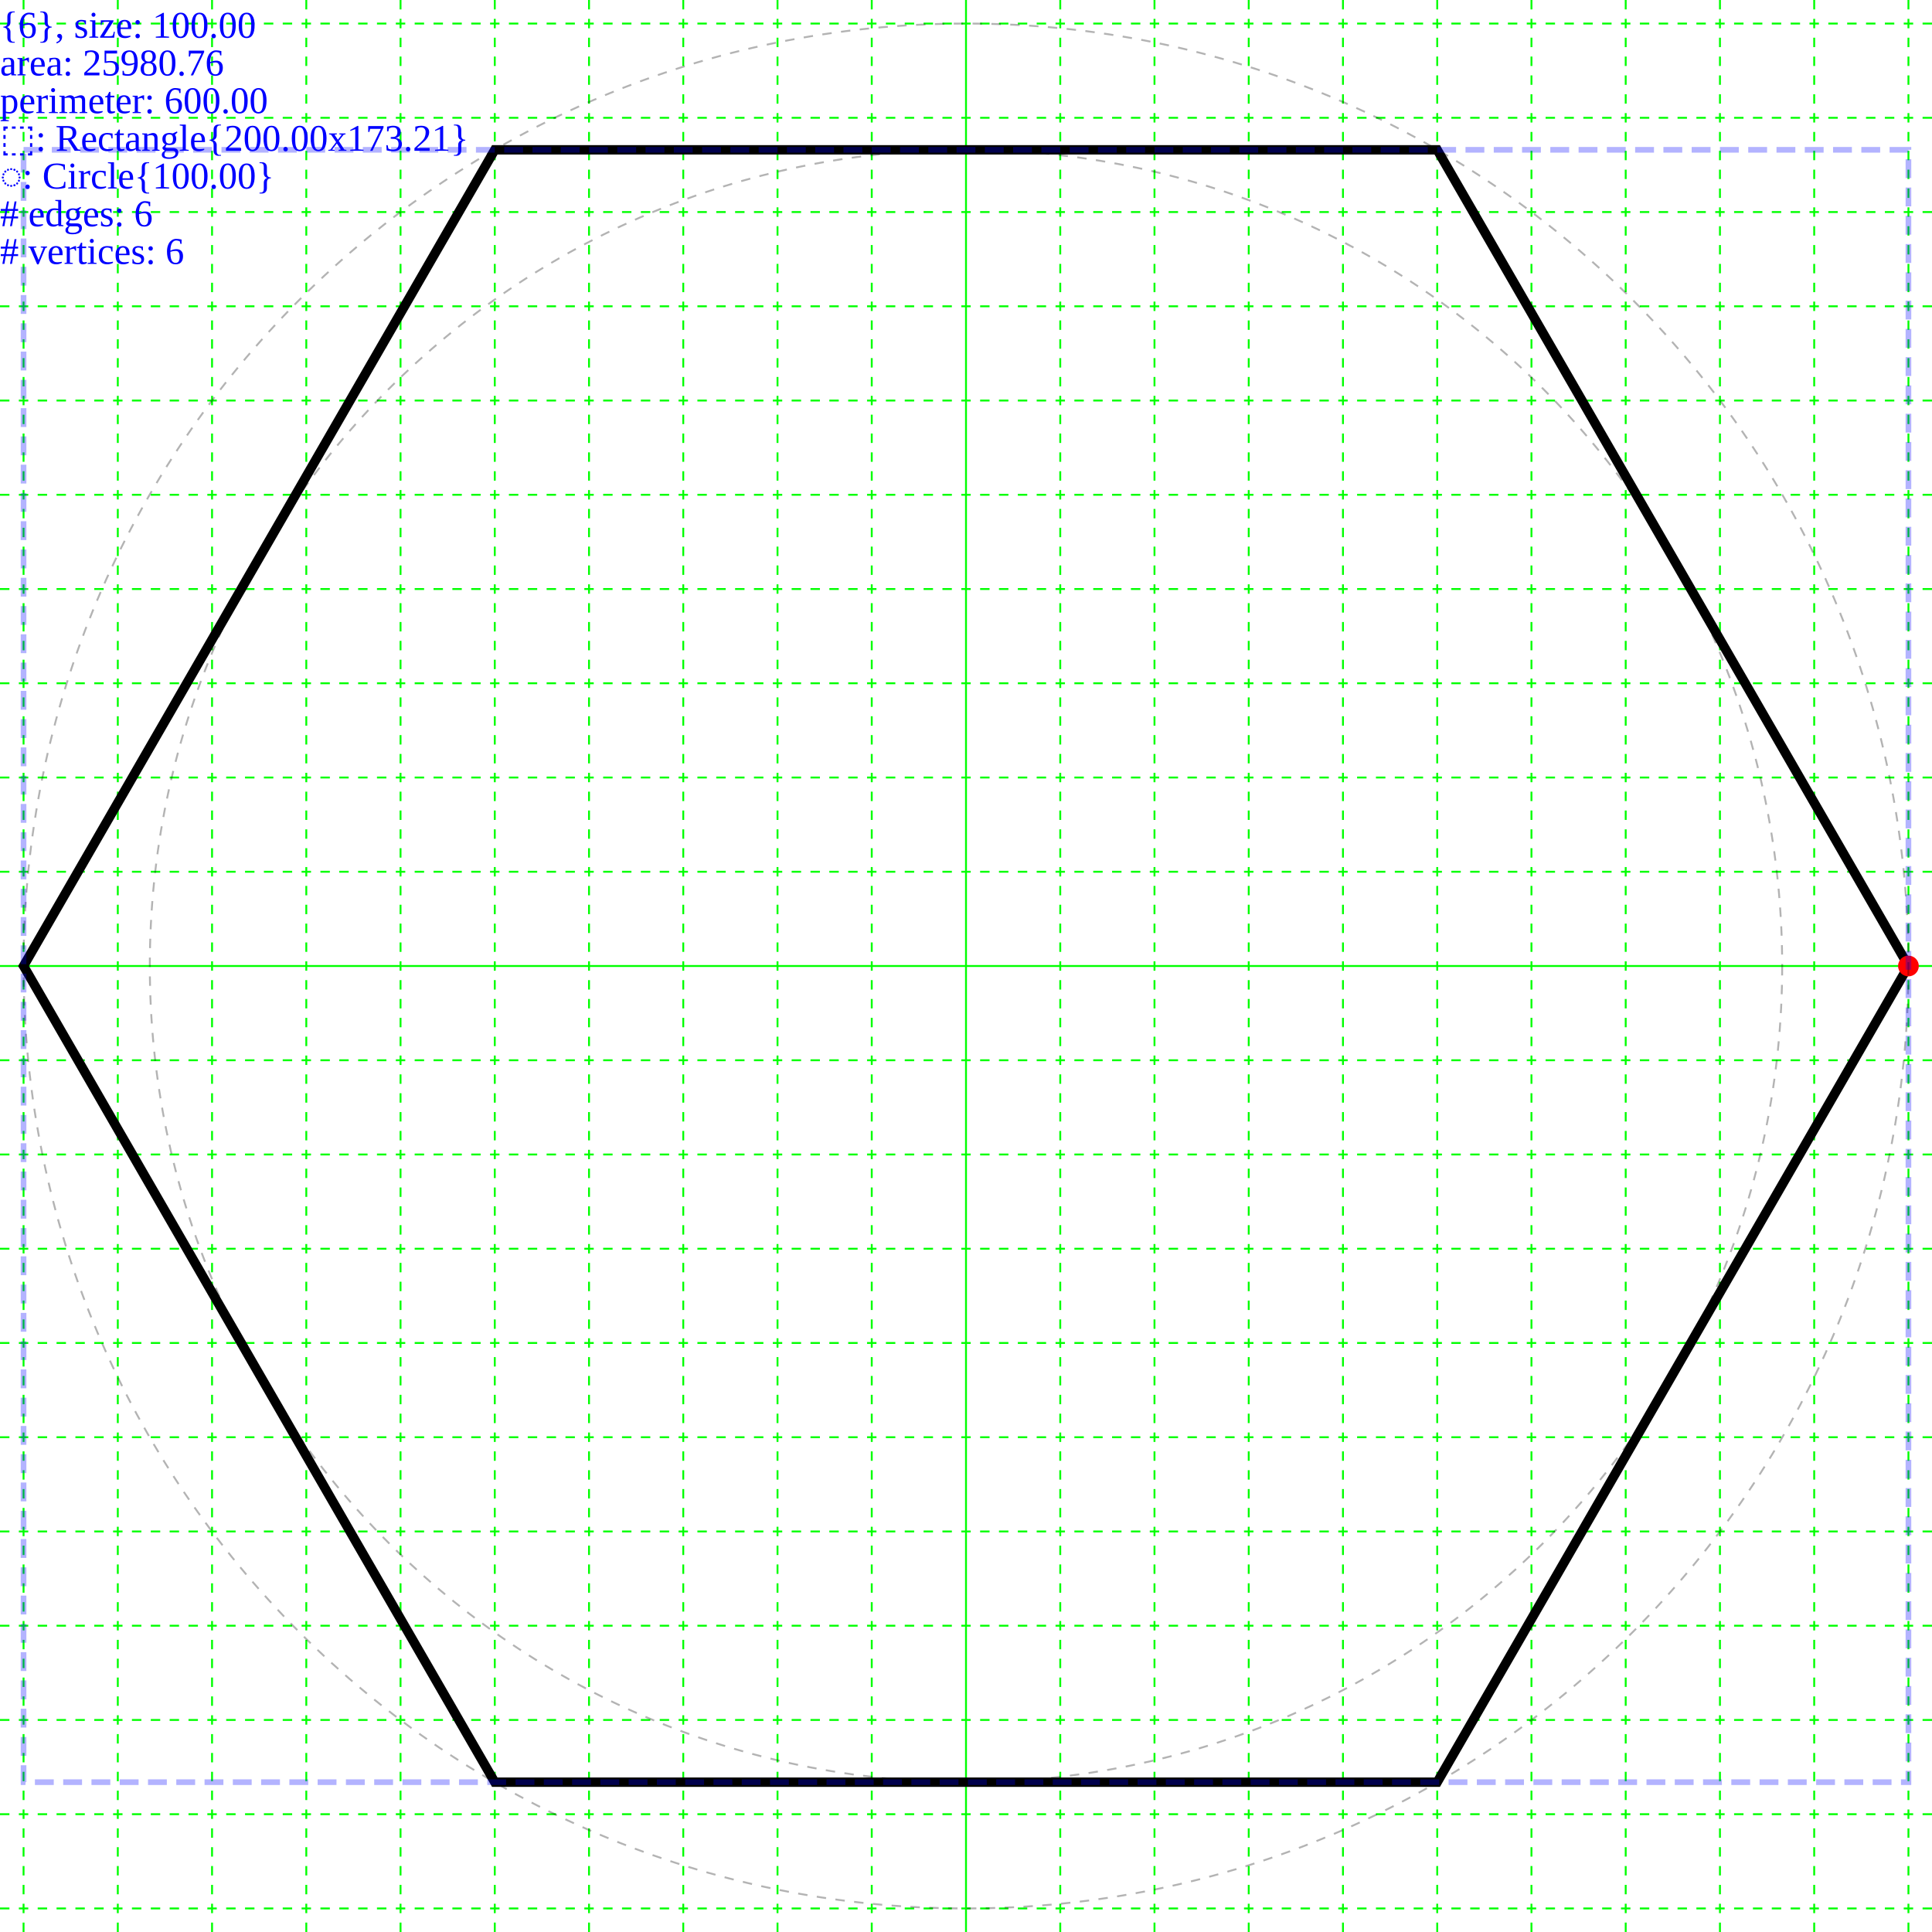
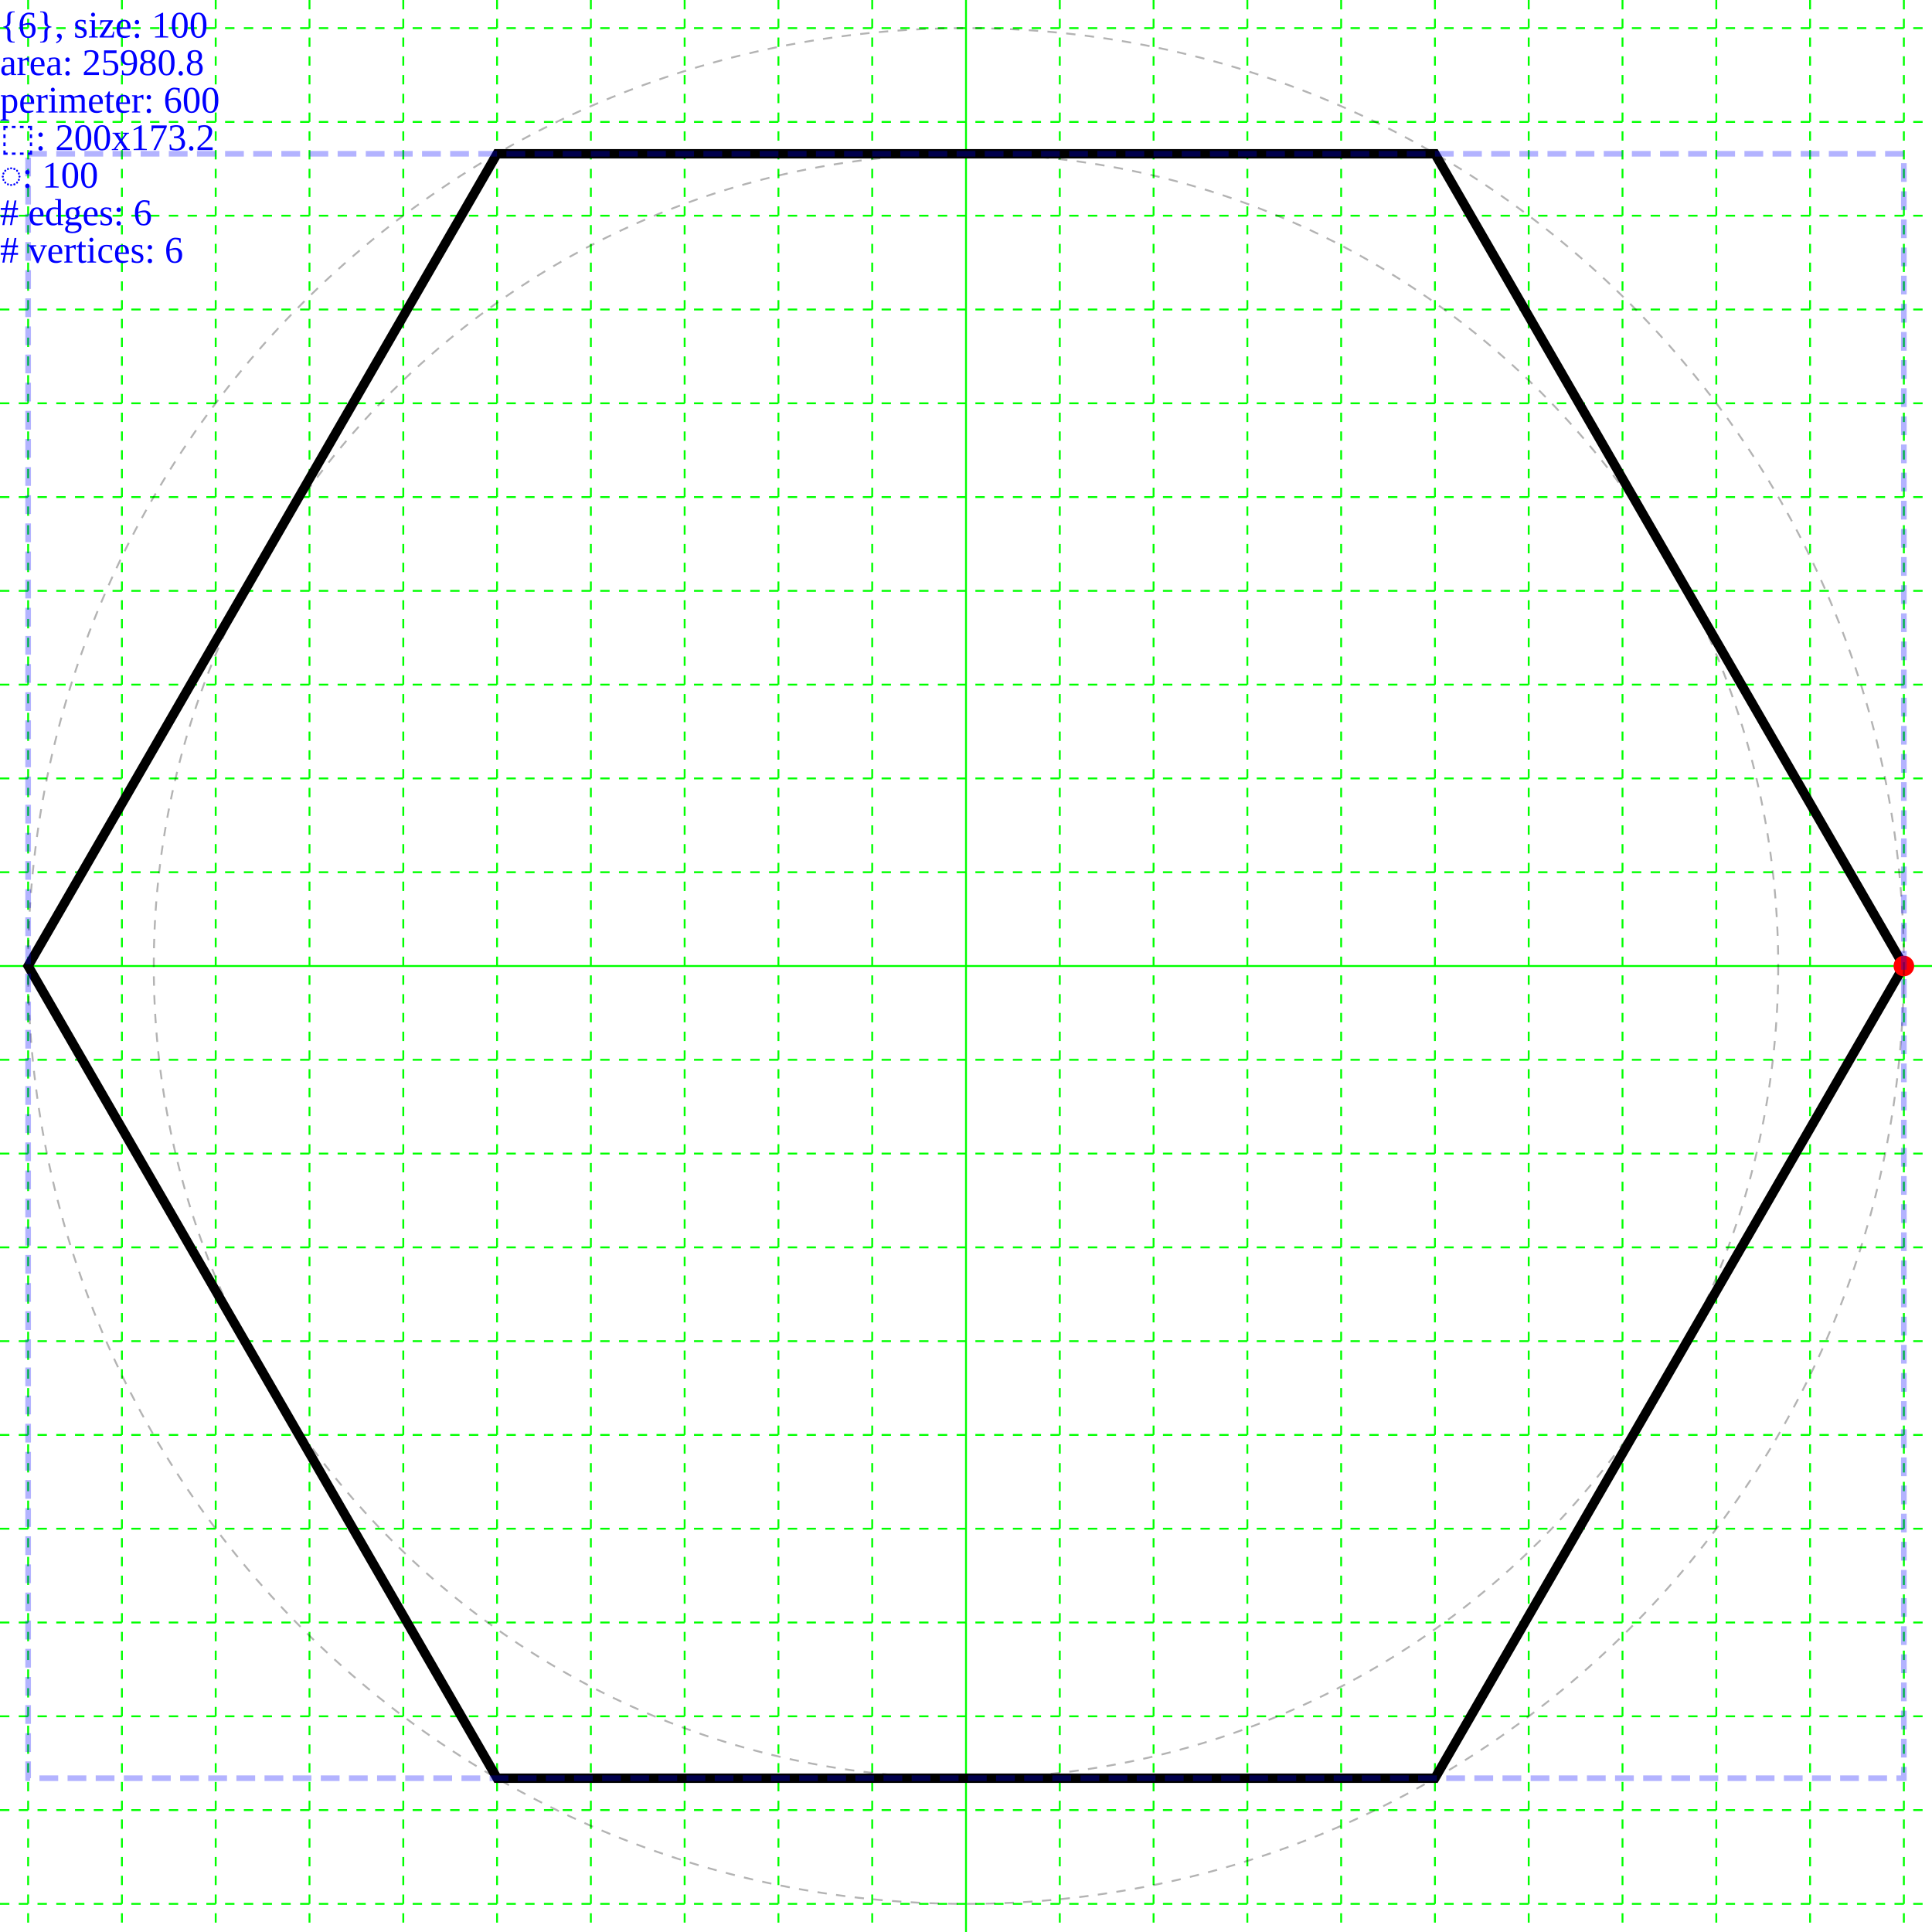
- <svg xmlns="http://www.w3.org/2000/svg" height="205.0" width="205.0">
-   <g transform="translate(102.5,102.5)">
+ <svg xmlns="http://www.w3.org/2000/svg" height="206" width="206">
+   <g transform="translate(103,103)">
    <g id="grid">
-       <line stroke="#00ff00" stroke-width="0.2" x1="0" x2="0" y1="-102.5" y2="102.5" />
-       <line stroke="#00ff00" stroke-dasharray="1,1" stroke-width="0.2" x1="10.0" x2="10.0" y1="-102.5" y2="102.5" />
-       <line stroke="#00ff00" stroke-dasharray="1,1" stroke-width="0.2" x1="-10.0" x2="-10.0" y1="-102.5" y2="102.5" />
-       <line stroke="#00ff00" stroke-dasharray="1,1" stroke-width="0.2" x1="20.0" x2="20.0" y1="-102.5" y2="102.5" />
-       <line stroke="#00ff00" stroke-dasharray="1,1" stroke-width="0.2" x1="-20.0" x2="-20.0" y1="-102.5" y2="102.5" />
-       <line stroke="#00ff00" stroke-dasharray="1,1" stroke-width="0.2" x1="30.0" x2="30.0" y1="-102.5" y2="102.5" />
-       <line stroke="#00ff00" stroke-dasharray="1,1" stroke-width="0.2" x1="-30.0" x2="-30.0" y1="-102.5" y2="102.5" />
-       <line stroke="#00ff00" stroke-dasharray="1,1" stroke-width="0.2" x1="40.0" x2="40.0" y1="-102.5" y2="102.5" />
-       <line stroke="#00ff00" stroke-dasharray="1,1" stroke-width="0.2" x1="-40.0" x2="-40.0" y1="-102.5" y2="102.5" />
-       <line stroke="#00ff00" stroke-dasharray="1,1" stroke-width="0.2" x1="50.0" x2="50.0" y1="-102.5" y2="102.5" />
-       <line stroke="#00ff00" stroke-dasharray="1,1" stroke-width="0.2" x1="-50.0" x2="-50.0" y1="-102.5" y2="102.5" />
-       <line stroke="#00ff00" stroke-dasharray="1,1" stroke-width="0.2" x1="60.0" x2="60.0" y1="-102.5" y2="102.5" />
-       <line stroke="#00ff00" stroke-dasharray="1,1" stroke-width="0.2" x1="-60.0" x2="-60.0" y1="-102.5" y2="102.5" />
-       <line stroke="#00ff00" stroke-dasharray="1,1" stroke-width="0.2" x1="70.0" x2="70.0" y1="-102.5" y2="102.5" />
-       <line stroke="#00ff00" stroke-dasharray="1,1" stroke-width="0.2" x1="-70.0" x2="-70.0" y1="-102.5" y2="102.5" />
-       <line stroke="#00ff00" stroke-dasharray="1,1" stroke-width="0.2" x1="80.0" x2="80.0" y1="-102.5" y2="102.5" />
-       <line stroke="#00ff00" stroke-dasharray="1,1" stroke-width="0.2" x1="-80.0" x2="-80.0" y1="-102.5" y2="102.5" />
-       <line stroke="#00ff00" stroke-dasharray="1,1" stroke-width="0.2" x1="90.0" x2="90.0" y1="-102.5" y2="102.5" />
-       <line stroke="#00ff00" stroke-dasharray="1,1" stroke-width="0.2" x1="-90.0" x2="-90.0" y1="-102.5" y2="102.5" />
-       <line stroke="#00ff00" stroke-dasharray="1,1" stroke-width="0.2" x1="100.0" x2="100.0" y1="-102.5" y2="102.5" />
-       <line stroke="#00ff00" stroke-dasharray="1,1" stroke-width="0.2" x1="-100.0" x2="-100.0" y1="-102.5" y2="102.5" />
-       <line stroke="#00ff00" stroke-dasharray="1,1" stroke-width="0.2" x1="110.0" x2="110.0" y1="-102.5" y2="102.5" />
-       <line stroke="#00ff00" stroke-dasharray="1,1" stroke-width="0.2" x1="-110.0" x2="-110.0" y1="-102.5" y2="102.5" />
-       <line stroke="#00ff00" stroke-width="0.2" x1="-102.5" x2="102.5" y1="0" y2="0" />
-       <line stroke="#00ff00" stroke-dasharray="1,1" stroke-width="0.2" x1="-102.5" x2="102.5" y1="10.0" y2="10.0" />
-       <line stroke="#00ff00" stroke-dasharray="1,1" stroke-width="0.2" x1="-102.5" x2="102.5" y1="-10.0" y2="-10.0" />
-       <line stroke="#00ff00" stroke-dasharray="1,1" stroke-width="0.2" x1="-102.5" x2="102.5" y1="20.0" y2="20.0" />
-       <line stroke="#00ff00" stroke-dasharray="1,1" stroke-width="0.2" x1="-102.5" x2="102.5" y1="-20.0" y2="-20.0" />
-       <line stroke="#00ff00" stroke-dasharray="1,1" stroke-width="0.2" x1="-102.5" x2="102.5" y1="30.0" y2="30.0" />
-       <line stroke="#00ff00" stroke-dasharray="1,1" stroke-width="0.2" x1="-102.5" x2="102.5" y1="-30.0" y2="-30.0" />
-       <line stroke="#00ff00" stroke-dasharray="1,1" stroke-width="0.2" x1="-102.5" x2="102.5" y1="40.0" y2="40.0" />
-       <line stroke="#00ff00" stroke-dasharray="1,1" stroke-width="0.2" x1="-102.5" x2="102.5" y1="-40.0" y2="-40.0" />
-       <line stroke="#00ff00" stroke-dasharray="1,1" stroke-width="0.2" x1="-102.5" x2="102.5" y1="50.0" y2="50.0" />
-       <line stroke="#00ff00" stroke-dasharray="1,1" stroke-width="0.2" x1="-102.5" x2="102.5" y1="-50.0" y2="-50.0" />
-       <line stroke="#00ff00" stroke-dasharray="1,1" stroke-width="0.2" x1="-102.5" x2="102.5" y1="60.0" y2="60.0" />
-       <line stroke="#00ff00" stroke-dasharray="1,1" stroke-width="0.2" x1="-102.5" x2="102.5" y1="-60.0" y2="-60.0" />
-       <line stroke="#00ff00" stroke-dasharray="1,1" stroke-width="0.2" x1="-102.5" x2="102.5" y1="70.0" y2="70.0" />
-       <line stroke="#00ff00" stroke-dasharray="1,1" stroke-width="0.2" x1="-102.5" x2="102.5" y1="-70.0" y2="-70.0" />
-       <line stroke="#00ff00" stroke-dasharray="1,1" stroke-width="0.2" x1="-102.5" x2="102.5" y1="80.0" y2="80.0" />
-       <line stroke="#00ff00" stroke-dasharray="1,1" stroke-width="0.2" x1="-102.5" x2="102.5" y1="-80.0" y2="-80.0" />
-       <line stroke="#00ff00" stroke-dasharray="1,1" stroke-width="0.2" x1="-102.5" x2="102.5" y1="90.0" y2="90.0" />
-       <line stroke="#00ff00" stroke-dasharray="1,1" stroke-width="0.2" x1="-102.5" x2="102.5" y1="-90.0" y2="-90.0" />
-       <line stroke="#00ff00" stroke-dasharray="1,1" stroke-width="0.2" x1="-102.5" x2="102.5" y1="100.0" y2="100.0" />
-       <line stroke="#00ff00" stroke-dasharray="1,1" stroke-width="0.2" x1="-102.5" x2="102.5" y1="-100.0" y2="-100.0" />
-       <line stroke="#00ff00" stroke-dasharray="1,1" stroke-width="0.2" x1="-102.5" x2="102.5" y1="110.0" y2="110.0" />
-       <line stroke="#00ff00" stroke-dasharray="1,1" stroke-width="0.2" x1="-102.5" x2="102.5" y1="-110.0" y2="-110.0" />
-       <line stroke="#00ff00" stroke-dasharray="1,1" stroke-width="0.2" x1="-102.5" x2="102.5" y1="120.0" y2="120.0" />
-       <line stroke="#00ff00" stroke-dasharray="1,1" stroke-width="0.2" x1="-102.5" x2="102.5" y1="-120.0" y2="-120.0" />
-       <line stroke="#00ff00" stroke-dasharray="1,1" stroke-width="0.2" x1="-102.5" x2="102.5" y1="130.0" y2="130.0" />
-       <line stroke="#00ff00" stroke-dasharray="1,1" stroke-width="0.2" x1="-102.5" x2="102.5" y1="-130.0" y2="-130.0" />
-       <line stroke="#00ff00" stroke-dasharray="1,1" stroke-width="0.2" x1="-102.5" x2="102.5" y1="140.0" y2="140.0" />
-       <line stroke="#00ff00" stroke-dasharray="1,1" stroke-width="0.2" x1="-102.5" x2="102.5" y1="-140.0" y2="-140.0" />
-       <line stroke="#00ff00" stroke-dasharray="1,1" stroke-width="0.2" x1="-102.5" x2="102.5" y1="150.0" y2="150.0" />
-       <line stroke="#00ff00" stroke-dasharray="1,1" stroke-width="0.2" x1="-102.5" x2="102.5" y1="-150.0" y2="-150.0" />
-       <line stroke="#00ff00" stroke-dasharray="1,1" stroke-width="0.2" x1="-102.5" x2="102.5" y1="160.0" y2="160.0" />
-       <line stroke="#00ff00" stroke-dasharray="1,1" stroke-width="0.2" x1="-102.5" x2="102.5" y1="-160.0" y2="-160.0" />
-       <line stroke="#00ff00" stroke-dasharray="1,1" stroke-width="0.2" x1="-102.5" x2="102.5" y1="170.0" y2="170.0" />
-       <line stroke="#00ff00" stroke-dasharray="1,1" stroke-width="0.2" x1="-102.5" x2="102.5" y1="-170.0" y2="-170.0" />
-       <line stroke="#00ff00" stroke-dasharray="1,1" stroke-width="0.2" x1="-102.5" x2="102.5" y1="180.0" y2="180.0" />
-       <line stroke="#00ff00" stroke-dasharray="1,1" stroke-width="0.2" x1="-102.5" x2="102.5" y1="-180.0" y2="-180.0" />
-       <line stroke="#00ff00" stroke-dasharray="1,1" stroke-width="0.2" x1="-102.5" x2="102.5" y1="190.0" y2="190.0" />
-       <line stroke="#00ff00" stroke-dasharray="1,1" stroke-width="0.2" x1="-102.5" x2="102.5" y1="-190.0" y2="-190.0" />
-       <line stroke="#00ff00" stroke-dasharray="1,1" stroke-width="0.2" x1="-102.5" x2="102.5" y1="200.0" y2="200.0" />
-       <line stroke="#00ff00" stroke-dasharray="1,1" stroke-width="0.2" x1="-102.5" x2="102.5" y1="-200.0" y2="-200.0" />
-       <line stroke="#00ff00" stroke-dasharray="1,1" stroke-width="0.2" x1="-102.5" x2="102.5" y1="210.0" y2="210.0" />
-       <line stroke="#00ff00" stroke-dasharray="1,1" stroke-width="0.2" x1="-102.5" x2="102.5" y1="-210.0" y2="-210.0" />
+       <line stroke="#00ff00" stroke-width="0.2" x1="0" x2="0" y1="-103.0" y2="103.0" />
+       <line stroke="#00ff00" stroke-dasharray="1,1" stroke-width="0.2" x1="10.0" x2="10.0" y1="-103.0" y2="103.0" />
+       <line stroke="#00ff00" stroke-dasharray="1,1" stroke-width="0.2" x1="-10.0" x2="-10.0" y1="-103.0" y2="103.0" />
+       <line stroke="#00ff00" stroke-dasharray="1,1" stroke-width="0.2" x1="20.0" x2="20.0" y1="-103.0" y2="103.0" />
+       <line stroke="#00ff00" stroke-dasharray="1,1" stroke-width="0.2" x1="-20.0" x2="-20.0" y1="-103.0" y2="103.0" />
+       <line stroke="#00ff00" stroke-dasharray="1,1" stroke-width="0.2" x1="30.0" x2="30.0" y1="-103.0" y2="103.0" />
+       <line stroke="#00ff00" stroke-dasharray="1,1" stroke-width="0.2" x1="-30.0" x2="-30.0" y1="-103.0" y2="103.0" />
+       <line stroke="#00ff00" stroke-dasharray="1,1" stroke-width="0.2" x1="40.0" x2="40.0" y1="-103.0" y2="103.0" />
+       <line stroke="#00ff00" stroke-dasharray="1,1" stroke-width="0.2" x1="-40.0" x2="-40.0" y1="-103.0" y2="103.0" />
+       <line stroke="#00ff00" stroke-dasharray="1,1" stroke-width="0.2" x1="50.0" x2="50.0" y1="-103.0" y2="103.0" />
+       <line stroke="#00ff00" stroke-dasharray="1,1" stroke-width="0.2" x1="-50.0" x2="-50.0" y1="-103.0" y2="103.0" />
+       <line stroke="#00ff00" stroke-dasharray="1,1" stroke-width="0.2" x1="60.0" x2="60.0" y1="-103.0" y2="103.0" />
+       <line stroke="#00ff00" stroke-dasharray="1,1" stroke-width="0.2" x1="-60.0" x2="-60.0" y1="-103.0" y2="103.0" />
+       <line stroke="#00ff00" stroke-dasharray="1,1" stroke-width="0.2" x1="70.0" x2="70.0" y1="-103.0" y2="103.0" />
+       <line stroke="#00ff00" stroke-dasharray="1,1" stroke-width="0.2" x1="-70.0" x2="-70.0" y1="-103.0" y2="103.0" />
+       <line stroke="#00ff00" stroke-dasharray="1,1" stroke-width="0.2" x1="80.0" x2="80.0" y1="-103.0" y2="103.0" />
+       <line stroke="#00ff00" stroke-dasharray="1,1" stroke-width="0.2" x1="-80.0" x2="-80.0" y1="-103.0" y2="103.0" />
+       <line stroke="#00ff00" stroke-dasharray="1,1" stroke-width="0.2" x1="90.0" x2="90.0" y1="-103.0" y2="103.0" />
+       <line stroke="#00ff00" stroke-dasharray="1,1" stroke-width="0.2" x1="-90.0" x2="-90.0" y1="-103.0" y2="103.0" />
+       <line stroke="#00ff00" stroke-dasharray="1,1" stroke-width="0.2" x1="100.0" x2="100.0" y1="-103.0" y2="103.0" />
+       <line stroke="#00ff00" stroke-dasharray="1,1" stroke-width="0.2" x1="-100.0" x2="-100.0" y1="-103.0" y2="103.0" />
+       <line stroke="#00ff00" stroke-dasharray="1,1" stroke-width="0.2" x1="110.0" x2="110.0" y1="-103.0" y2="103.0" />
+       <line stroke="#00ff00" stroke-dasharray="1,1" stroke-width="0.2" x1="-110.0" x2="-110.0" y1="-103.0" y2="103.0" />
+       <line stroke="#00ff00" stroke-width="0.2" x1="-103.0" x2="103.0" y1="0" y2="0" />
+       <line stroke="#00ff00" stroke-dasharray="1,1" stroke-width="0.2" x1="-103.0" x2="103.0" y1="10.0" y2="10.0" />
+       <line stroke="#00ff00" stroke-dasharray="1,1" stroke-width="0.2" x1="-103.0" x2="103.0" y1="-10.0" y2="-10.0" />
+       <line stroke="#00ff00" stroke-dasharray="1,1" stroke-width="0.2" x1="-103.0" x2="103.0" y1="20.0" y2="20.0" />
+       <line stroke="#00ff00" stroke-dasharray="1,1" stroke-width="0.2" x1="-103.0" x2="103.0" y1="-20.0" y2="-20.0" />
+       <line stroke="#00ff00" stroke-dasharray="1,1" stroke-width="0.2" x1="-103.0" x2="103.0" y1="30.0" y2="30.0" />
+       <line stroke="#00ff00" stroke-dasharray="1,1" stroke-width="0.2" x1="-103.0" x2="103.0" y1="-30.0" y2="-30.0" />
+       <line stroke="#00ff00" stroke-dasharray="1,1" stroke-width="0.2" x1="-103.0" x2="103.0" y1="40.0" y2="40.0" />
+       <line stroke="#00ff00" stroke-dasharray="1,1" stroke-width="0.2" x1="-103.0" x2="103.0" y1="-40.0" y2="-40.0" />
+       <line stroke="#00ff00" stroke-dasharray="1,1" stroke-width="0.2" x1="-103.0" x2="103.0" y1="50.0" y2="50.0" />
+       <line stroke="#00ff00" stroke-dasharray="1,1" stroke-width="0.2" x1="-103.0" x2="103.0" y1="-50.0" y2="-50.0" />
+       <line stroke="#00ff00" stroke-dasharray="1,1" stroke-width="0.2" x1="-103.0" x2="103.0" y1="60.0" y2="60.0" />
+       <line stroke="#00ff00" stroke-dasharray="1,1" stroke-width="0.2" x1="-103.0" x2="103.0" y1="-60.0" y2="-60.0" />
+       <line stroke="#00ff00" stroke-dasharray="1,1" stroke-width="0.2" x1="-103.0" x2="103.0" y1="70.0" y2="70.0" />
+       <line stroke="#00ff00" stroke-dasharray="1,1" stroke-width="0.2" x1="-103.0" x2="103.0" y1="-70.0" y2="-70.0" />
+       <line stroke="#00ff00" stroke-dasharray="1,1" stroke-width="0.2" x1="-103.0" x2="103.0" y1="80.0" y2="80.0" />
+       <line stroke="#00ff00" stroke-dasharray="1,1" stroke-width="0.2" x1="-103.0" x2="103.0" y1="-80.0" y2="-80.0" />
+       <line stroke="#00ff00" stroke-dasharray="1,1" stroke-width="0.2" x1="-103.0" x2="103.0" y1="90.0" y2="90.0" />
+       <line stroke="#00ff00" stroke-dasharray="1,1" stroke-width="0.2" x1="-103.0" x2="103.0" y1="-90.0" y2="-90.0" />
+       <line stroke="#00ff00" stroke-dasharray="1,1" stroke-width="0.2" x1="-103.0" x2="103.0" y1="100.0" y2="100.0" />
+       <line stroke="#00ff00" stroke-dasharray="1,1" stroke-width="0.2" x1="-103.0" x2="103.0" y1="-100.0" y2="-100.0" />
+       <line stroke="#00ff00" stroke-dasharray="1,1" stroke-width="0.2" x1="-103.0" x2="103.0" y1="110.0" y2="110.0" />
+       <line stroke="#00ff00" stroke-dasharray="1,1" stroke-width="0.2" x1="-103.0" x2="103.0" y1="-110.0" y2="-110.0" />
+       <line stroke="#00ff00" stroke-dasharray="1,1" stroke-width="0.2" x1="-103.0" x2="103.0" y1="120.0" y2="120.0" />
+       <line stroke="#00ff00" stroke-dasharray="1,1" stroke-width="0.2" x1="-103.0" x2="103.0" y1="-120.0" y2="-120.0" />
+       <line stroke="#00ff00" stroke-dasharray="1,1" stroke-width="0.2" x1="-103.0" x2="103.0" y1="130.0" y2="130.0" />
+       <line stroke="#00ff00" stroke-dasharray="1,1" stroke-width="0.2" x1="-103.0" x2="103.0" y1="-130.0" y2="-130.0" />
+       <line stroke="#00ff00" stroke-dasharray="1,1" stroke-width="0.2" x1="-103.0" x2="103.0" y1="140.0" y2="140.0" />
+       <line stroke="#00ff00" stroke-dasharray="1,1" stroke-width="0.2" x1="-103.0" x2="103.0" y1="-140.0" y2="-140.0" />
+       <line stroke="#00ff00" stroke-dasharray="1,1" stroke-width="0.2" x1="-103.0" x2="103.0" y1="150.0" y2="150.0" />
+       <line stroke="#00ff00" stroke-dasharray="1,1" stroke-width="0.2" x1="-103.0" x2="103.0" y1="-150.0" y2="-150.0" />
+       <line stroke="#00ff00" stroke-dasharray="1,1" stroke-width="0.2" x1="-103.0" x2="103.0" y1="160.0" y2="160.0" />
+       <line stroke="#00ff00" stroke-dasharray="1,1" stroke-width="0.2" x1="-103.0" x2="103.0" y1="-160.0" y2="-160.0" />
+       <line stroke="#00ff00" stroke-dasharray="1,1" stroke-width="0.2" x1="-103.0" x2="103.0" y1="170.0" y2="170.0" />
+       <line stroke="#00ff00" stroke-dasharray="1,1" stroke-width="0.2" x1="-103.0" x2="103.0" y1="-170.0" y2="-170.0" />
+       <line stroke="#00ff00" stroke-dasharray="1,1" stroke-width="0.2" x1="-103.0" x2="103.0" y1="180.0" y2="180.0" />
+       <line stroke="#00ff00" stroke-dasharray="1,1" stroke-width="0.2" x1="-103.0" x2="103.0" y1="-180.0" y2="-180.0" />
+       <line stroke="#00ff00" stroke-dasharray="1,1" stroke-width="0.2" x1="-103.0" x2="103.0" y1="190.0" y2="190.0" />
+       <line stroke="#00ff00" stroke-dasharray="1,1" stroke-width="0.2" x1="-103.0" x2="103.0" y1="-190.0" y2="-190.0" />
+       <line stroke="#00ff00" stroke-dasharray="1,1" stroke-width="0.2" x1="-103.0" x2="103.0" y1="200.0" y2="200.0" />
+       <line stroke="#00ff00" stroke-dasharray="1,1" stroke-width="0.2" x1="-103.0" x2="103.0" y1="-200.0" y2="-200.0" />
+       <line stroke="#00ff00" stroke-dasharray="1,1" stroke-width="0.2" x1="-103.0" x2="103.0" y1="210.0" y2="210.0" />
+       <line stroke="#00ff00" stroke-dasharray="1,1" stroke-width="0.2" x1="-103.0" x2="103.0" y1="-210.0" y2="-210.0" />
    </g>
    <g>
-       <polygon fill="none" points="100,0.0 50,86.603 -50,86.603 -100,1.2246467991473534E-14 -50,-86.603 50,-86.603" stroke="black" stroke-width="1" />
-       <circle cx="100" cy="0.0" fill="#ff0000" r="1.1" />
+       <polygon fill="none" points="100.0,0.0 50.0,86.603 -50.0,86.603 -100.0,9.821475415986065E-98 -50.0,-86.603 50.0,-86.603" stroke="black" stroke-width="1" />
+       <circle cx="100.0" cy="0.0" fill="#ff0000" r="1.1" />
      <circle fill="none" r="86.603" stroke="black" stroke-dasharray="1,1" stroke-opacity="0.3" stroke-width="0.2" />
-       <circle fill="none" r="100" stroke="black" stroke-dasharray="1,1" stroke-opacity="0.3" stroke-width="0.2" />
-       <rect fill="none" height="173.205" stroke="blue" stroke-dasharray="2,1" stroke-opacity="0.3" stroke-width="0.6" width="200" x="-100" y="-86.603" />
+       <circle fill="none" r="100.0" stroke="black" stroke-dasharray="1,1" stroke-opacity="0.3" stroke-width="0.2" />
+       <rect fill="none" height="173.205" stroke="blue" stroke-dasharray="2,1" stroke-opacity="0.3" stroke-width="0.6" width="200.0" x="-100.0" y="-86.603" />
    </g>
  </g>
  <g>
    <text fill="blue" font-size="4.0" id="info" x="0" y="0">
-       <tspan dy="4.0" x="0">{6}, size: 100.00</tspan>
-       <tspan dy="4.0" x="0">area: 25980.76</tspan>
-       <tspan dy="4.0" x="0">perimeter: 600.00</tspan>
-       <tspan dy="4.0" x="0">⬚: Rectangle{200.00x173.21}</tspan>
-       <tspan dy="4.0" x="0">◌: Circle{100.00}</tspan>
+       <tspan dy="4.0" x="0">{6}, size: 100</tspan>
+       <tspan dy="4.0" x="0">area: 25980.8</tspan>
+       <tspan dy="4.0" x="0">perimeter: 600</tspan>
+       <tspan dy="4.0" x="0">⬚: 200x173.2</tspan>
+       <tspan dy="4.0" x="0">◌: 100</tspan>
      <tspan dy="4.0" x="0"># edges: 6</tspan>
      <tspan dy="4.0" x="0"># vertices: 6</tspan>
    </text>
  </g>
</svg>
